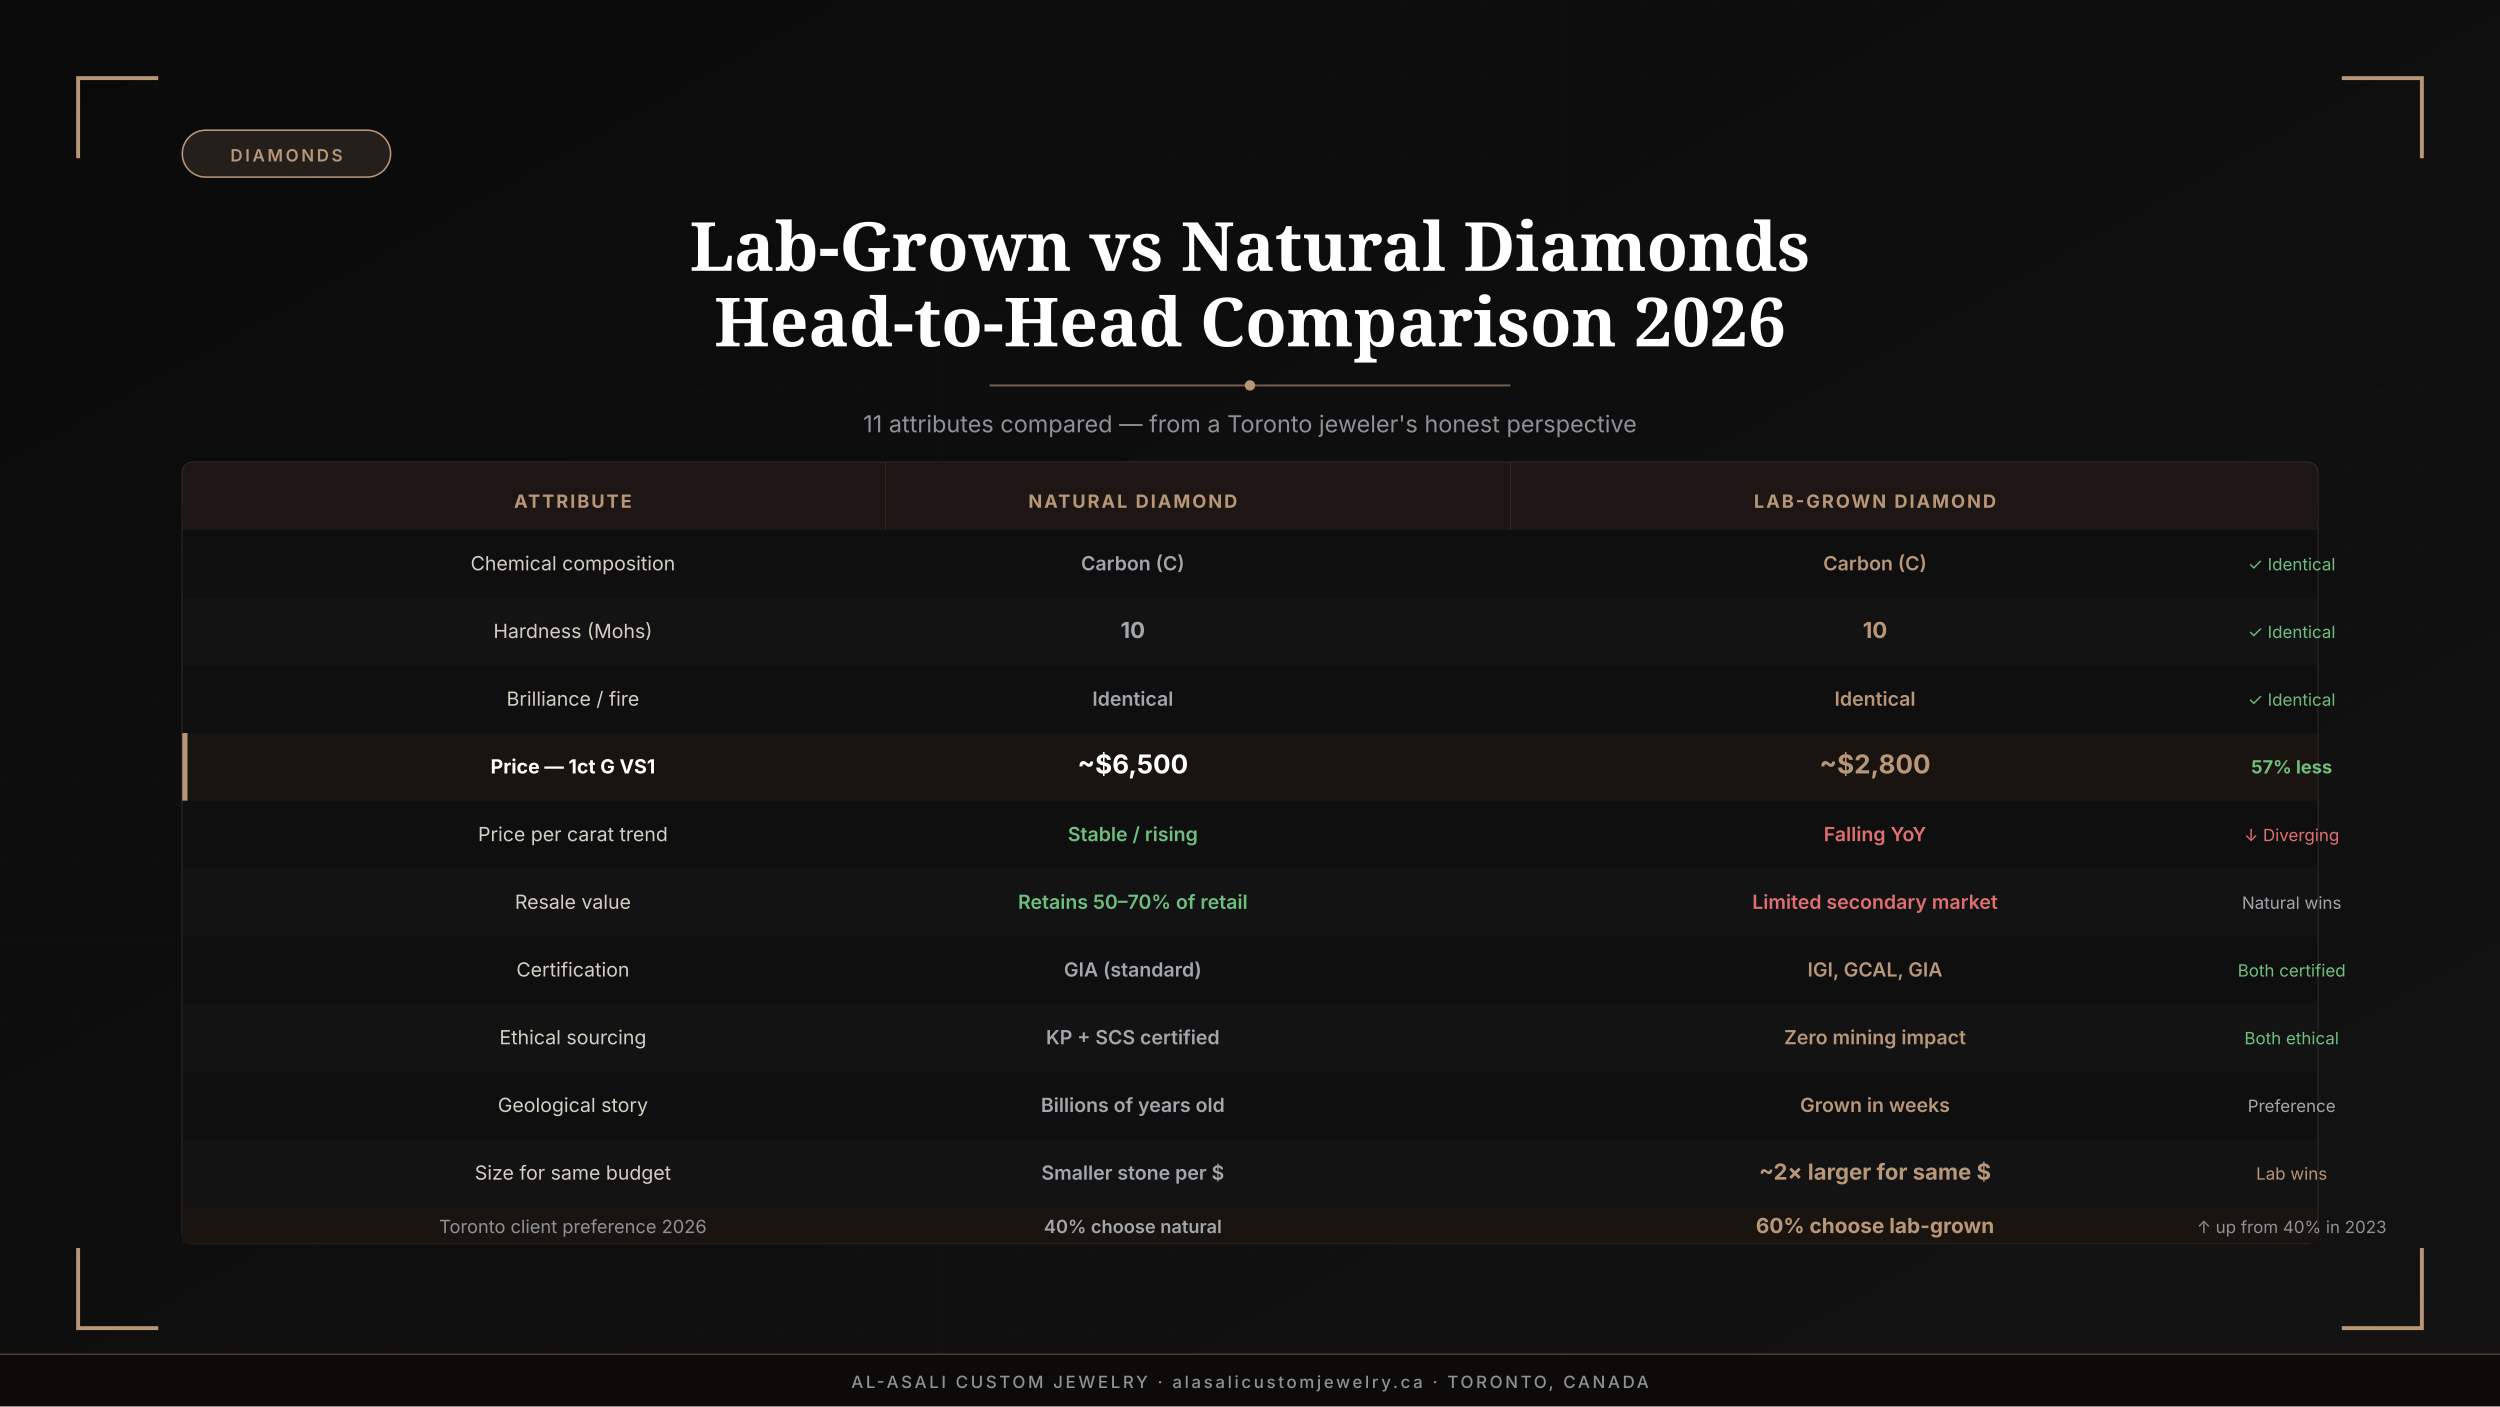
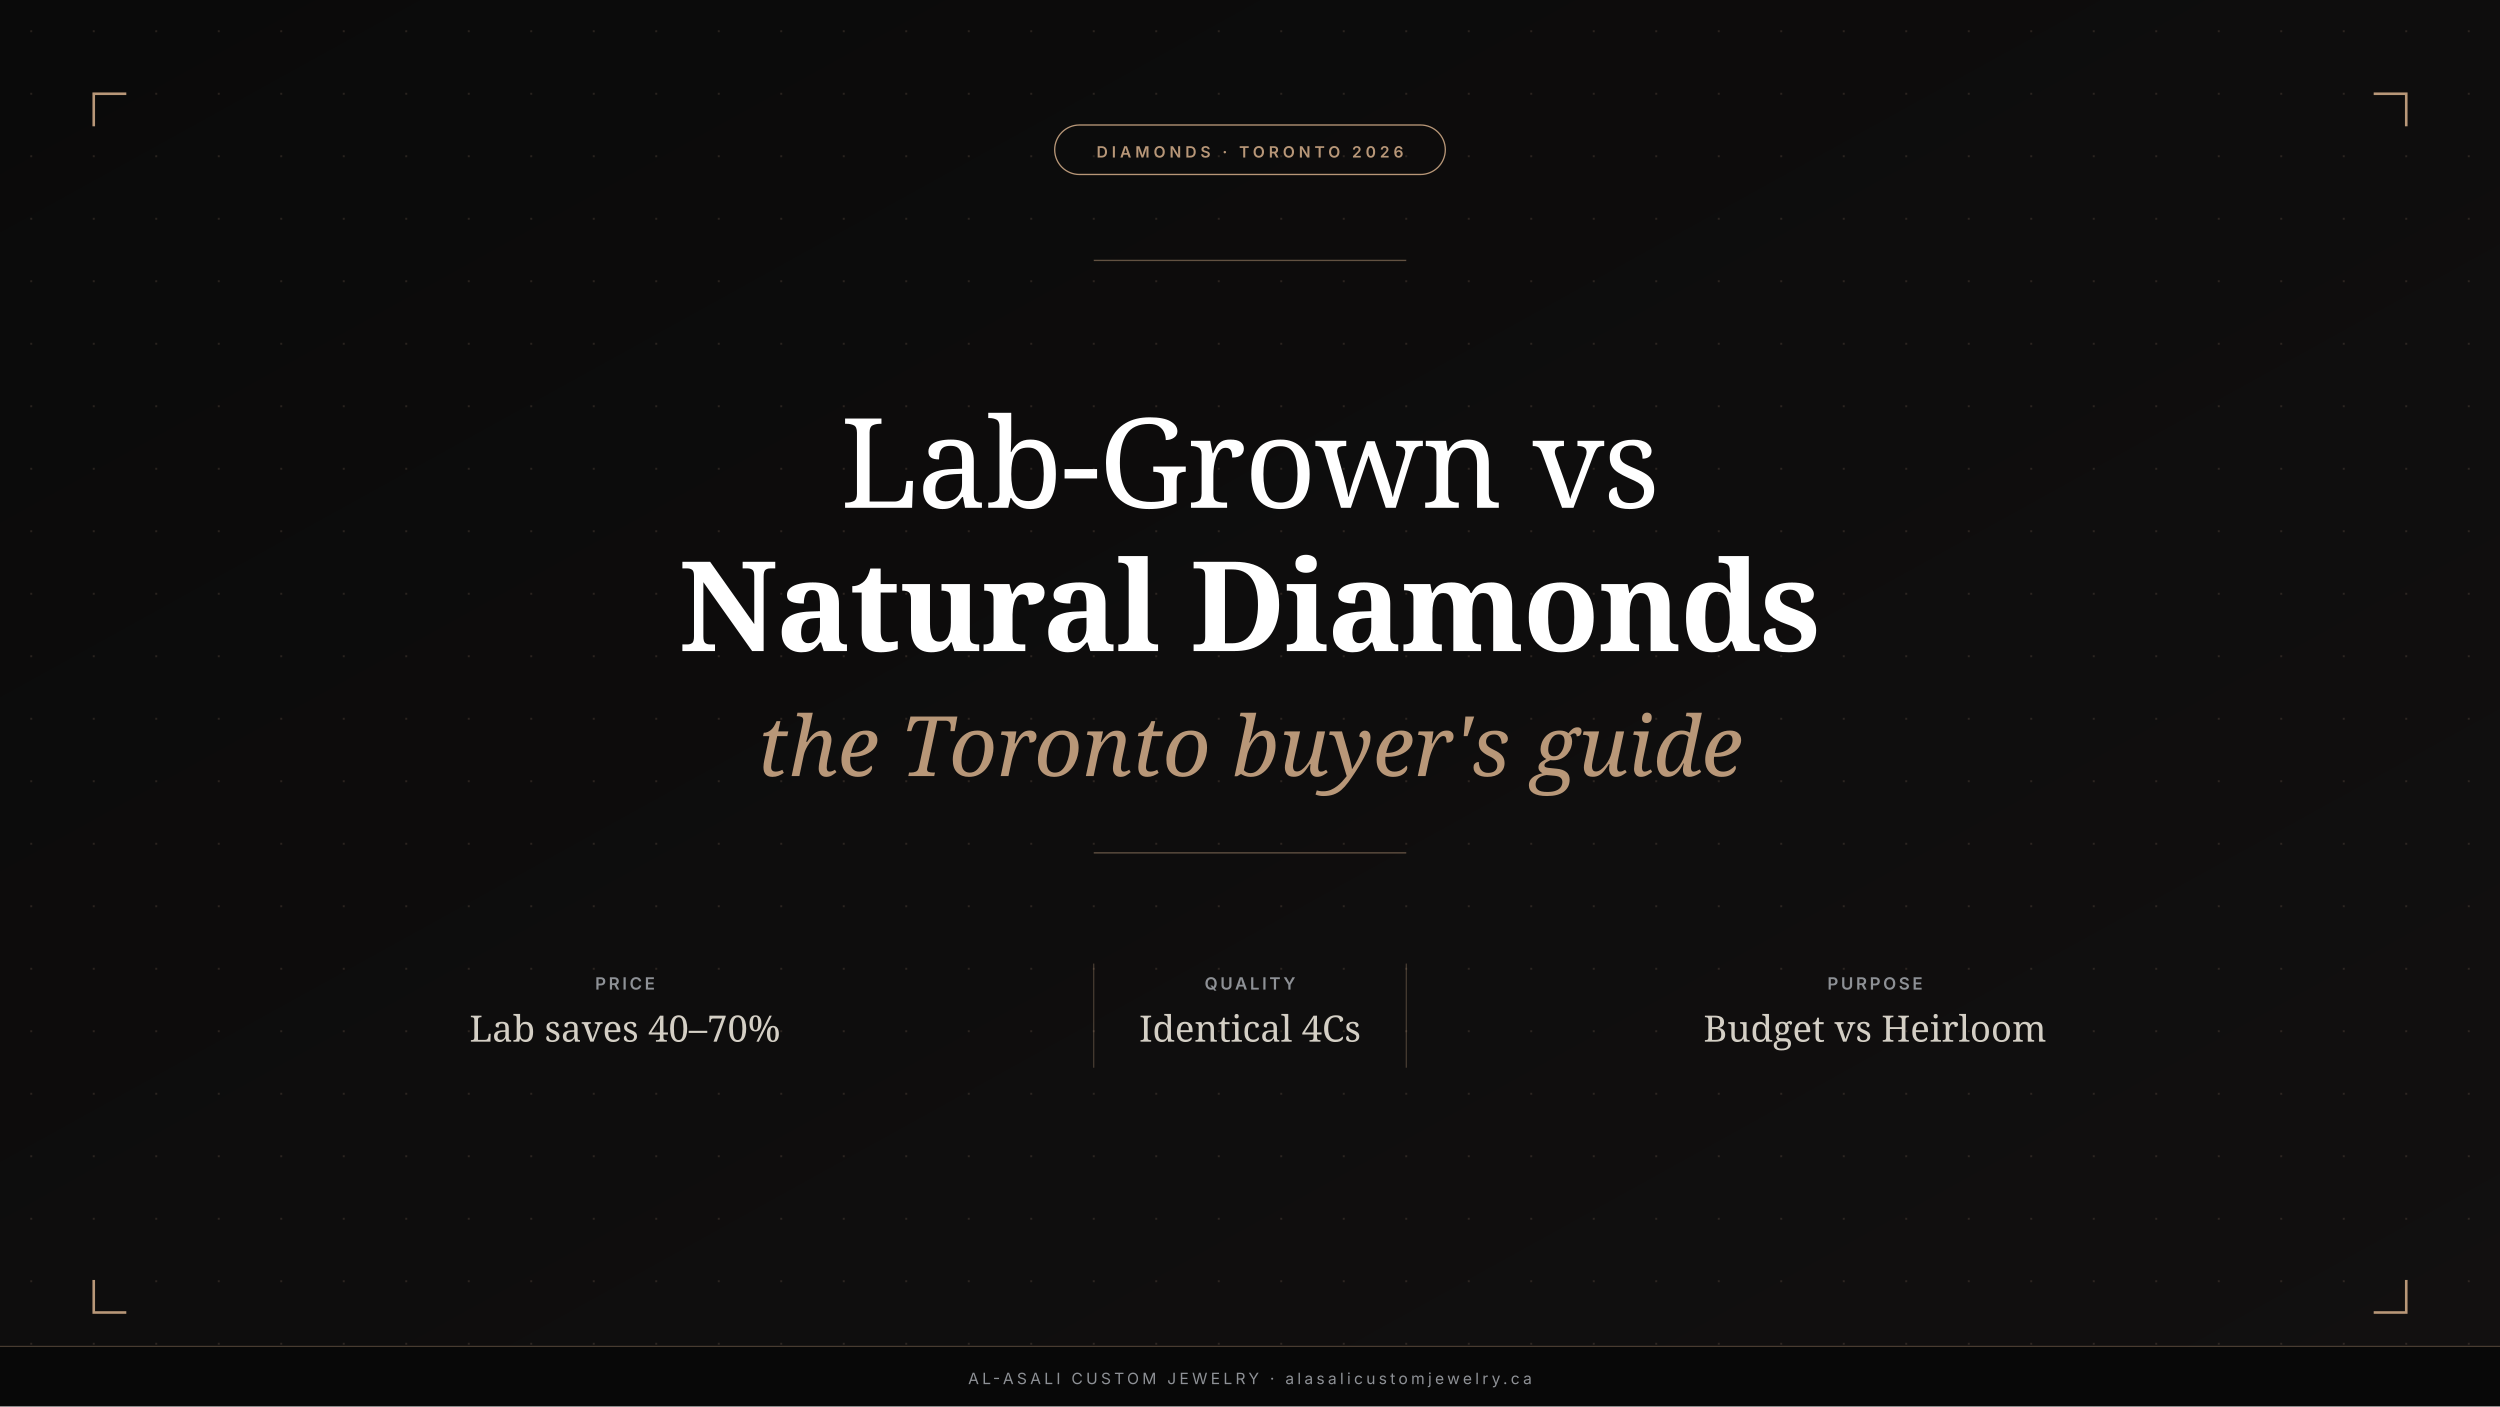
<svg xmlns="http://www.w3.org/2000/svg" viewBox="0 0 1920 1080" width="1920" height="1080">
  <defs>
    <linearGradient id="bg" x1="0" y1="0" x2="1" y2="1">
      <stop offset="0%" stop-color="#0A0A0A" />
-       <stop offset="100%" stop-color="#131313" />
+       <stop offset="100%" stop-color="#121010" />
    </linearGradient>
  </defs>
  <rect width="1920" height="1080" fill="url(#bg)" />
-   <pattern id="grid" width="60" height="60" patternUnits="userSpaceOnUse">
-     <path d="M 60 0 L 0 0 0 60" fill="none" stroke="#B89778" stroke-width="0.15" opacity="0.1" />
+   <pattern id="dots" width="48" height="48" patternUnits="userSpaceOnUse">
+     <circle cx="24" cy="24" r="0.8" fill="#B89778" opacity="0.18" />
  </pattern>
-   <rect width="1920" height="1080" fill="url(#grid)" />
-   <path d="M 60 120 L 60 60 L 120 60" fill="none" stroke="#B89778" stroke-width="3" stroke-linecap="square" />
-   <path d="M 1800 60 L 1860 60 L 1860 120" fill="none" stroke="#B89778" stroke-width="3" stroke-linecap="square" />
-   <path d="M 60 960 L 60 1020 L 120 1020" fill="none" stroke="#B89778" stroke-width="3" stroke-linecap="square" />
-   <path d="M 1800 1020 L 1860 1020 L 1860 960" fill="none" stroke="#B89778" stroke-width="3" stroke-linecap="square" />
-   <rect x="140" y="100" width="160" height="36" rx="18" fill="#B89778" fill-opacity="0.15" stroke="#B89778" stroke-width="1.2" />
-   <text x="220" y="124" font-family="Inter, sans-serif" font-size="13" font-weight="600" fill="#B89778" text-anchor="middle" letter-spacing="2">DIAMONDS</text>
-   <text x="960" y="208" font-family="'Cormorant Garamond', Georgia, serif" font-size="52" font-weight="700" fill="#FFFFFF" text-anchor="middle">Lab-Grown vs Natural Diamonds</text>
-   <text x="960" y="266" font-family="'Cormorant Garamond', Georgia, serif" font-size="52" font-weight="700" fill="#FFFFFF" text-anchor="middle">Head-to-Head Comparison 2026</text>
-   <line x1="760" y1="296" x2="1160" y2="296" stroke="#B89778" stroke-width="1.5" opacity="0.6" />
-   <circle cx="960" cy="296" r="4" fill="#B89778" />
-   <text x="960" y="332" font-family="Inter, sans-serif" font-size="18" fill="#8E9196" text-anchor="middle">11 attributes compared — from a Toronto jeweler's honest perspective</text>
-   <rect x="140" y="355" width="1640" height="600" rx="8" fill="#111111" stroke="#B89778" stroke-width="1" stroke-opacity="0.3" />
-   <rect x="140" y="355" width="1640" height="52" rx="8" fill="#1E1614" />
-   <rect x="140" y="387" width="1640" height="20" fill="#1E1614" />
-   <text x="440" y="390" font-family="Inter, sans-serif" font-size="14" font-weight="700" fill="#B89778" text-anchor="middle" letter-spacing="1.5">ATTRIBUTE</text>
-   <text x="870" y="390" font-family="Inter, sans-serif" font-size="14" font-weight="700" fill="#B89778" text-anchor="middle" letter-spacing="1.5">NATURAL DIAMOND</text>
-   <text x="1440" y="390" font-family="Inter, sans-serif" font-size="14" font-weight="700" fill="#B89778" text-anchor="middle" letter-spacing="1.5">LAB-GROWN DIAMOND</text>
-   <line x1="680" y1="355" x2="680" y2="955" stroke="#B89778" stroke-width="0.5" opacity="0.2" />
-   <line x1="1160" y1="355" x2="1160" y2="955" stroke="#B89778" stroke-width="0.5" opacity="0.2" />
-   <rect x="140" y="407" width="1640" height="52" fill="#0F0F0F" />
-   <text x="440" y="438" font-family="Inter, sans-serif" font-size="15" fill="#D4CFC5" text-anchor="middle">Chemical composition</text>
-   <text x="870" y="438" font-family="Inter, sans-serif" font-size="15" font-weight="600" fill="#A3A7AC" text-anchor="middle">Carbon (C)</text>
-   <text x="1440" y="438" font-family="Inter, sans-serif" font-size="15" font-weight="600" fill="#B89778" text-anchor="middle">Carbon (C)</text>
-   <text x="1760" y="438" font-family="Inter, sans-serif" font-size="13" fill="#6EBF7E" text-anchor="middle">✓ Identical</text>
-   <rect x="140" y="459" width="1640" height="52" fill="#131313" />
-   <text x="440" y="490" font-family="Inter, sans-serif" font-size="15" fill="#D4CFC5" text-anchor="middle">Hardness (Mohs)</text>
-   <text x="870" y="490" font-family="Inter, sans-serif" font-size="17" font-weight="700" fill="#A3A7AC" text-anchor="middle">10</text>
-   <text x="1440" y="490" font-family="Inter, sans-serif" font-size="17" font-weight="700" fill="#B89778" text-anchor="middle">10</text>
-   <text x="1760" y="490" font-family="Inter, sans-serif" font-size="13" fill="#6EBF7E" text-anchor="middle">✓ Identical</text>
-   <rect x="140" y="511" width="1640" height="52" fill="#0F0F0F" />
-   <text x="440" y="542" font-family="Inter, sans-serif" font-size="15" fill="#D4CFC5" text-anchor="middle">Brilliance / fire</text>
-   <text x="870" y="542" font-family="Inter, sans-serif" font-size="15" font-weight="600" fill="#A3A7AC" text-anchor="middle">Identical</text>
-   <text x="1440" y="542" font-family="Inter, sans-serif" font-size="15" font-weight="600" fill="#B89778" text-anchor="middle">Identical</text>
-   <text x="1760" y="542" font-family="Inter, sans-serif" font-size="13" fill="#6EBF7E" text-anchor="middle">✓ Identical</text>
-   <rect x="140" y="563" width="1640" height="52" fill="#1A1410" />
-   <rect x="140" y="563" width="4" height="52" fill="#B89778" />
-   <text x="440" y="594" font-family="Inter, sans-serif" font-size="15" font-weight="700" fill="#FFFFFF" text-anchor="middle">Price — 1ct G VS1</text>
-   <text x="870" y="594" font-family="Inter, sans-serif" font-size="20" font-weight="700" fill="#FFFFFF" text-anchor="middle">~$6,500</text>
-   <text x="1440" y="594" font-family="Inter, sans-serif" font-size="20" font-weight="700" fill="#B89778" text-anchor="middle">~$2,800</text>
-   <text x="1760" y="594" font-family="Inter, sans-serif" font-size="14" font-weight="700" fill="#6EBF7E" text-anchor="middle">57% less</text>
-   <rect x="140" y="615" width="1640" height="52" fill="#0F0F0F" />
-   <text x="440" y="646" font-family="Inter, sans-serif" font-size="15" fill="#D4CFC5" text-anchor="middle">Price per carat trend</text>
-   <text x="870" y="646" font-family="Inter, sans-serif" font-size="15" font-weight="600" fill="#6EBF7E" text-anchor="middle">Stable / rising</text>
-   <text x="1440" y="646" font-family="Inter, sans-serif" font-size="15" font-weight="600" fill="#E07070" text-anchor="middle">Falling YoY</text>
-   <text x="1760" y="646" font-family="Inter, sans-serif" font-size="13" fill="#E07070" text-anchor="middle">↓ Diverging</text>
-   <rect x="140" y="667" width="1640" height="52" fill="#131313" />
-   <text x="440" y="698" font-family="Inter, sans-serif" font-size="15" fill="#D4CFC5" text-anchor="middle">Resale value</text>
-   <text x="870" y="698" font-family="Inter, sans-serif" font-size="15" font-weight="600" fill="#6EBF7E" text-anchor="middle">Retains 50–70% of retail</text>
-   <text x="1440" y="698" font-family="Inter, sans-serif" font-size="15" font-weight="600" fill="#E07070" text-anchor="middle">Limited secondary market</text>
-   <text x="1760" y="698" font-family="Inter, sans-serif" font-size="13" fill="#A3A7AC" text-anchor="middle">Natural wins</text>
-   <rect x="140" y="719" width="1640" height="52" fill="#0F0F0F" />
-   <text x="440" y="750" font-family="Inter, sans-serif" font-size="15" fill="#D4CFC5" text-anchor="middle">Certification</text>
-   <text x="870" y="750" font-family="Inter, sans-serif" font-size="15" font-weight="600" fill="#A3A7AC" text-anchor="middle">GIA (standard)</text>
-   <text x="1440" y="750" font-family="Inter, sans-serif" font-size="15" font-weight="600" fill="#B89778" text-anchor="middle">IGI, GCAL, GIA</text>
-   <text x="1760" y="750" font-family="Inter, sans-serif" font-size="13" fill="#6EBF7E" text-anchor="middle">Both certified</text>
-   <rect x="140" y="771" width="1640" height="52" fill="#131313" />
-   <text x="440" y="802" font-family="Inter, sans-serif" font-size="15" fill="#D4CFC5" text-anchor="middle">Ethical sourcing</text>
-   <text x="870" y="802" font-family="Inter, sans-serif" font-size="15" font-weight="600" fill="#A3A7AC" text-anchor="middle">KP + SCS certified</text>
-   <text x="1440" y="802" font-family="Inter, sans-serif" font-size="15" font-weight="600" fill="#B89778" text-anchor="middle">Zero mining impact</text>
-   <text x="1760" y="802" font-family="Inter, sans-serif" font-size="13" fill="#6EBF7E" text-anchor="middle">Both ethical</text>
-   <rect x="140" y="823" width="1640" height="52" fill="#0F0F0F" />
-   <text x="440" y="854" font-family="Inter, sans-serif" font-size="15" fill="#D4CFC5" text-anchor="middle">Geological story</text>
-   <text x="870" y="854" font-family="Inter, sans-serif" font-size="15" font-weight="600" fill="#A3A7AC" text-anchor="middle">Billions of years old</text>
-   <text x="1440" y="854" font-family="Inter, sans-serif" font-size="15" font-weight="600" fill="#B89778" text-anchor="middle">Grown in weeks</text>
-   <text x="1760" y="854" font-family="Inter, sans-serif" font-size="13" fill="#A3A7AC" text-anchor="middle">Preference</text>
-   <rect x="140" y="875" width="1640" height="52" fill="#131313" />
-   <text x="440" y="906" font-family="Inter, sans-serif" font-size="15" fill="#D4CFC5" text-anchor="middle">Size for same budget</text>
-   <text x="870" y="906" font-family="Inter, sans-serif" font-size="15" font-weight="600" fill="#A3A7AC" text-anchor="middle">Smaller stone per $</text>
-   <text x="1440" y="906" font-family="Inter, sans-serif" font-size="17" font-weight="700" fill="#B89778" text-anchor="middle">~2× larger for same $</text>
-   <text x="1760" y="906" font-family="Inter, sans-serif" font-size="13" fill="#B89778" text-anchor="middle">Lab wins</text>
-   <rect x="140" y="927" width="1640" height="28" fill="#1A1410" />
-   <rect x="140" y="945" width="1640" height="10" rx="4" fill="#1A1410" />
-   <text x="440" y="947" font-family="Inter, sans-serif" font-size="14" fill="#8E9196" text-anchor="middle">Toronto client preference 2026</text>
-   <text x="870" y="947" font-family="Inter, sans-serif" font-size="14" font-weight="600" fill="#A3A7AC" text-anchor="middle">40% choose natural</text>
-   <text x="1440" y="947" font-family="Inter, sans-serif" font-size="16" font-weight="700" fill="#B89778" text-anchor="middle">60% choose lab-grown</text>
-   <text x="1760" y="947" font-family="Inter, sans-serif" font-size="13" fill="#8E9196" text-anchor="middle">↑ up from 40% in 2023</text>
-   <rect x="0" y="1040" width="1920" height="40" fill="#0D0B0A" />
-   <line x1="0" y1="1040" x2="1920" y2="1040" stroke="#B89778" stroke-width="0.8" opacity="0.5" />
-   <text x="960" y="1066" font-family="Inter, sans-serif" font-size="13" font-weight="500" fill="#8E9196" text-anchor="middle" letter-spacing="2">AL-ASALI CUSTOM JEWELRY  ·  alasalicustomjewelry.ca  ·  TORONTO, CANADA</text>
+   <rect width="1920" height="1080" fill="url(#dots)" />
+   <path d="M 72 96 L 72 72 L 96 72" fill="none" stroke="#B89778" stroke-width="2" stroke-linecap="square" />
+   <path d="M 1824 72 L 1848 72 L 1848 96" fill="none" stroke="#B89778" stroke-width="2" stroke-linecap="square" />
+   <path d="M 72 984 L 72 1008 L 96 1008" fill="none" stroke="#B89778" stroke-width="2" stroke-linecap="square" />
+   <path d="M 1824 1008 L 1848 1008 L 1848 984" fill="none" stroke="#B89778" stroke-width="2" stroke-linecap="square" />
+   <rect x="810" y="96" width="300" height="38" rx="19" fill="none" stroke="#B89778" stroke-width="1" />
+   <text x="960" y="121" font-family="Inter, sans-serif" font-size="12" font-weight="600" fill="#B89778" text-anchor="middle" letter-spacing="3">DIAMONDS  ·  TORONTO 2026</text>
+   <line x1="840" y1="200" x2="1080" y2="200" stroke="#B89778" stroke-width="1" opacity="0.5" />
+   <text x="960" y="390" font-family="'Cormorant Garamond', Georgia, serif" font-size="96" font-weight="300" fill="#FFFFFF" text-anchor="middle" letter-spacing="-1">Lab-Grown vs</text>
+   <text x="960" y="500" font-family="'Cormorant Garamond', Georgia, serif" font-size="96" font-weight="700" fill="#FFFFFF" text-anchor="middle" letter-spacing="-1">Natural Diamonds</text>
+   <text x="960" y="596" font-family="'Cormorant Garamond', Georgia, serif" font-size="64" font-weight="300" fill="#B89778" text-anchor="middle" font-style="italic">the Toronto buyer's guide</text>
+   <line x1="840" y1="655" x2="1080" y2="655" stroke="#B89778" stroke-width="1" opacity="0.5" />
+   <text x="480" y="760" font-family="Inter, sans-serif" font-size="13" font-weight="600" fill="#8E9196" text-anchor="middle" letter-spacing="2">PRICE</text>
+   <text x="480" y="800" font-family="'Cormorant Garamond', Georgia, serif" font-size="28" fill="#D4CFC5" text-anchor="middle">Lab saves 40–70%</text>
+   <line x1="840" y1="740" x2="840" y2="820" stroke="#B89778" stroke-width="0.8" opacity="0.4" />
+   <text x="960" y="760" font-family="Inter, sans-serif" font-size="13" font-weight="600" fill="#8E9196" text-anchor="middle" letter-spacing="2">QUALITY</text>
+   <text x="960" y="800" font-family="'Cormorant Garamond', Georgia, serif" font-size="28" fill="#D4CFC5" text-anchor="middle">Identical 4Cs</text>
+   <line x1="1080" y1="740" x2="1080" y2="820" stroke="#B89778" stroke-width="0.8" opacity="0.4" />
+   <text x="1440" y="760" font-family="Inter, sans-serif" font-size="13" font-weight="600" fill="#8E9196" text-anchor="middle" letter-spacing="2">PURPOSE</text>
+   <text x="1440" y="800" font-family="'Cormorant Garamond', Georgia, serif" font-size="28" fill="#D4CFC5" text-anchor="middle">Budget vs Heirloom</text>
+   <rect x="0" y="1034" width="1920" height="46" fill="#080808" />
+   <line x1="0" y1="1034" x2="1920" y2="1034" stroke="#B89778" stroke-width="0.8" opacity="0.4" />
+   <text x="960" y="1063" font-family="Inter, sans-serif" font-size="12" fill="#8E9196" text-anchor="middle" letter-spacing="2.5">AL-ASALI CUSTOM JEWELRY  ·  alasalicustomjewelry.ca</text>
</svg>
